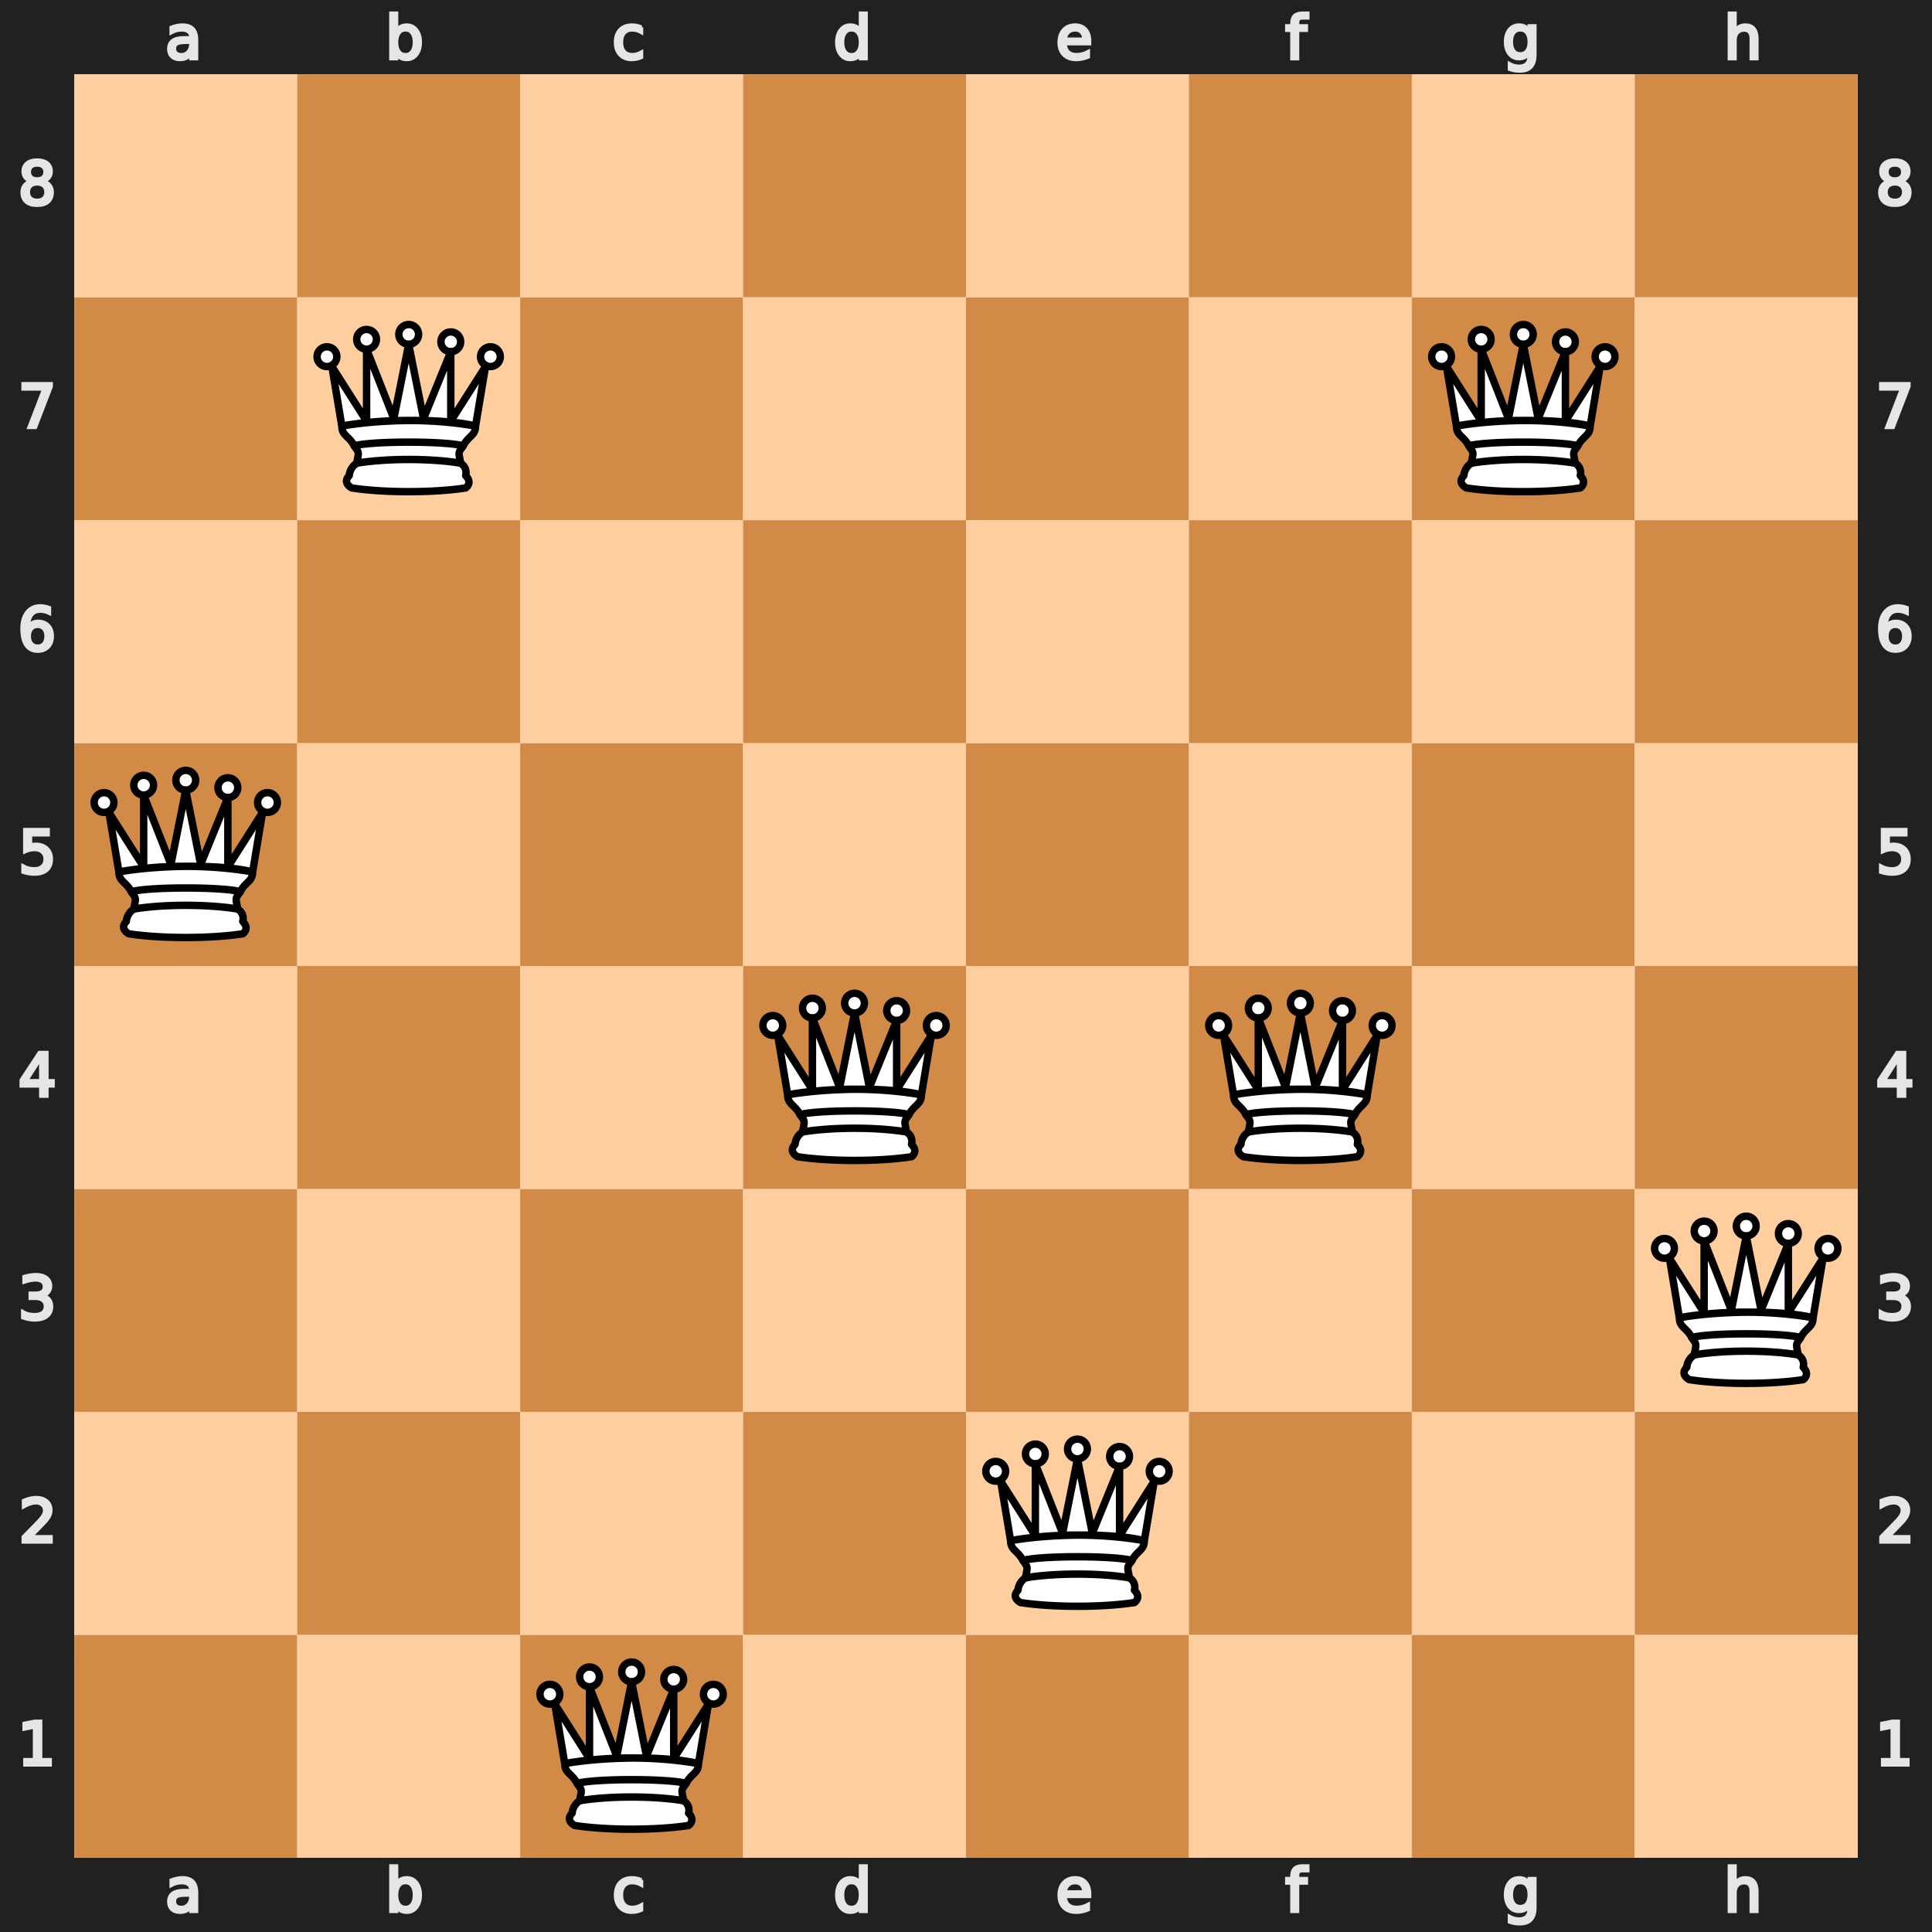
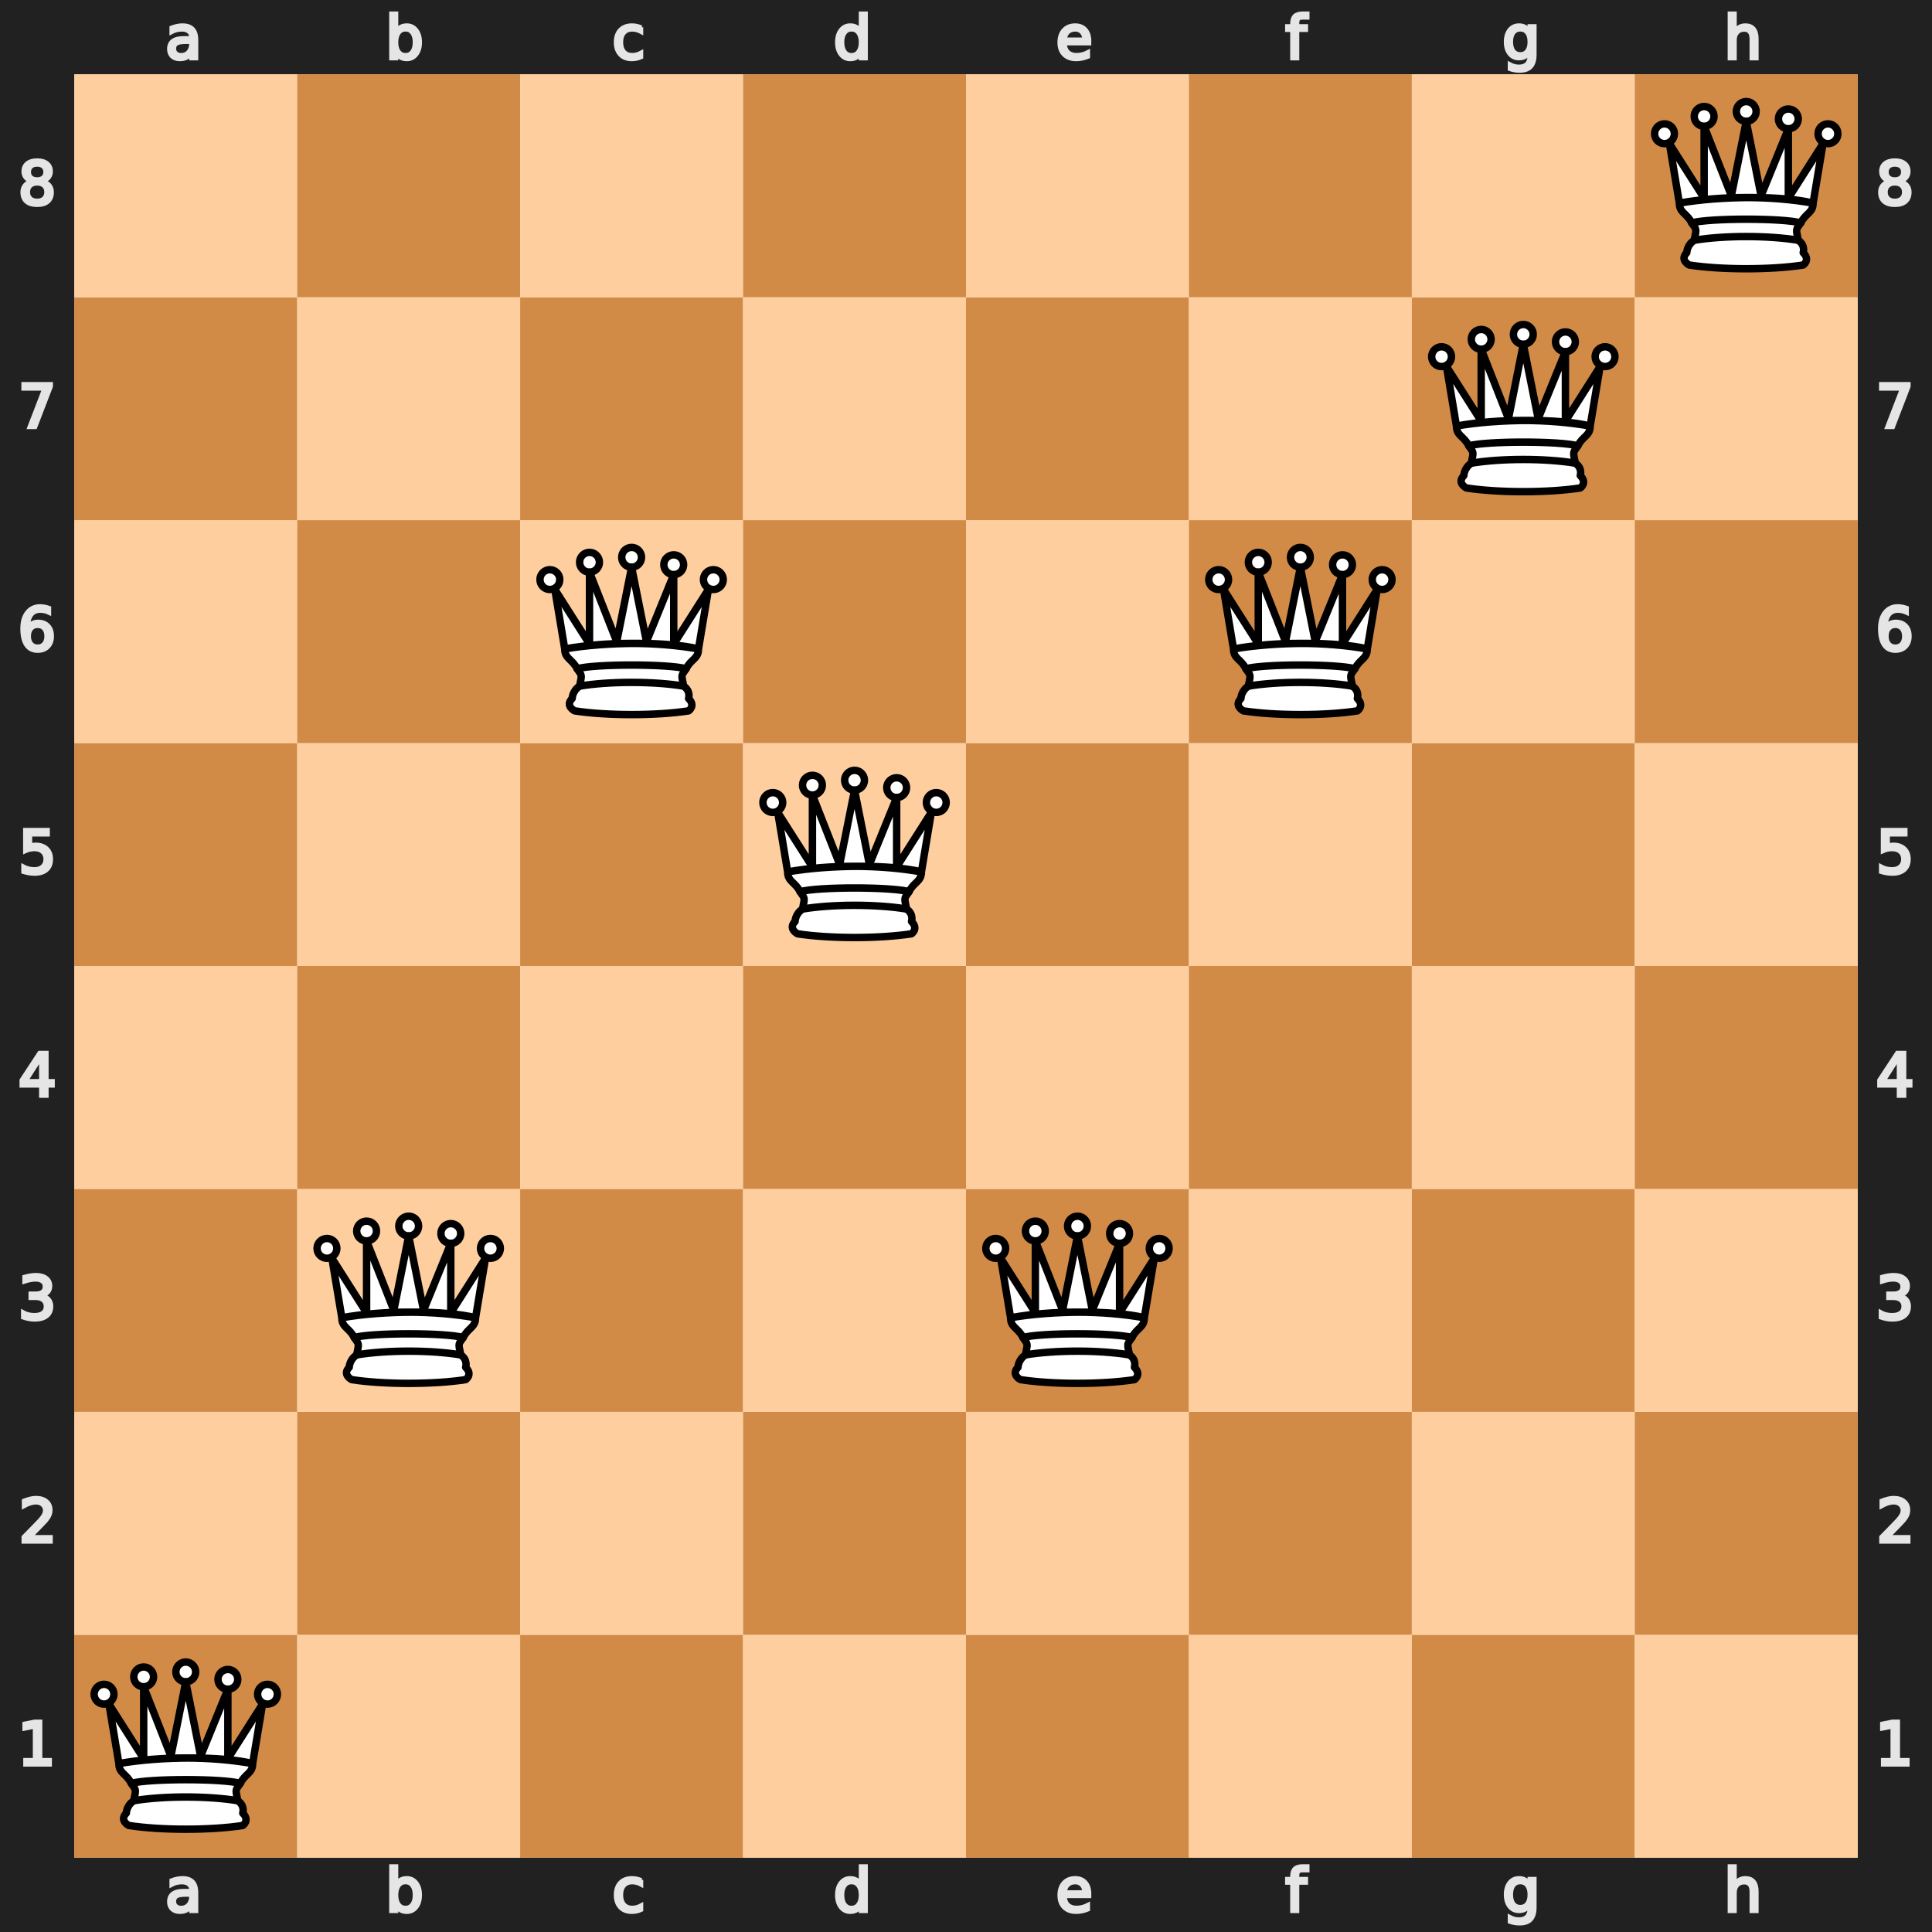
<svg xmlns="http://www.w3.org/2000/svg" xmlns:xlink="http://www.w3.org/1999/xlink" viewBox="0 0 390 390">
  <defs>
    <g id="white-queen" class="white queen" fill="#fff" fill-rule="evenodd" stroke="#000" stroke-width="1.5" stroke-linecap="round" stroke-linejoin="round">
      <path d="M8 12a2 2 0 1 1-4 0 2 2 0 1 1 4 0zM24.5 7.5a2 2 0 1 1-4 0 2 2 0 1 1 4 0zM41 12a2 2 0 1 1-4 0 2 2 0 1 1 4 0zM16 8.5a2 2 0 1 1-4 0 2 2 0 1 1 4 0zM33 9a2 2 0 1 1-4 0 2 2 0 1 1 4 0z" />
      <path d="M9 26c8.5-1.5 21-1.5 27 0l2-12-7 11V11l-5.5 13.5-3-15-3 15-5.5-14V25L7 14l2 12zM9 26c0 2 1.5 2 2.5 4 1 1.5 1 1 .5 3.5-1.5 1-1.5 2.5-1.5 2.5-1.5 1.5.5 2.5.5 2.5 6.5 1 16.5 1 23 0 0 0 1.5-1 0-2.5 0 0 .5-1.5-1-2.5-.5-2.5-.5-2 .5-3.5 1-2 2.5-2 2.5-4-8.5-1.5-18.5-1.5-27 0z" stroke-linecap="butt" />
      <path d="M11.5 30c3.5-1 18.5-1 22 0M12 33.5c6-1 15-1 21 0" fill="none" />
    </g>
  </defs>
  <rect x="7.5" y="7.5" width="375" height="375" fill="none" stroke="#212121" stroke-width="15" />
  <g transform="translate(20, 1) scale(0.75, 0.75)" fill="#e5e5e5" stroke="#e5e5e5">
    <path d="M23.328 10.016q-1.742 0-2.414.398-.672.398-.672 1.36 0 .765.5 1.218.508.445 1.375.445 1.196 0 1.914-.843.727-.852.727-2.258v-.32zm2.867-.594v4.992h-1.437v-1.328q-.492.797-1.227 1.18-.734.375-1.797.375-1.343 0-2.14-.75-.79-.758-.79-2.024 0-1.476.985-2.226.992-.75 2.953-.75h2.016V8.75q0-.992-.656-1.531-.649-.547-1.829-.547-.75 0-1.46.18-.711.18-1.368.539V6.062q.79-.304 1.532-.453.742-.156 1.445-.156 1.898 0 2.836.984.937.985.937 2.985z" />
  </g>
  <g transform="translate(20, 375) scale(0.75, 0.75)" fill="#e5e5e5" stroke="#e5e5e5">
    <path d="M23.328 10.016q-1.742 0-2.414.398-.672.398-.672 1.36 0 .765.5 1.218.508.445 1.375.445 1.196 0 1.914-.843.727-.852.727-2.258v-.32zm2.867-.594v4.992h-1.437v-1.328q-.492.797-1.227 1.18-.734.375-1.797.375-1.343 0-2.14-.75-.79-.758-.79-2.024 0-1.476.985-2.226.992-.75 2.953-.75h2.016V8.75q0-.992-.656-1.531-.649-.547-1.829-.547-.75 0-1.46.18-.711.18-1.368.539V6.062q.79-.304 1.532-.453.742-.156 1.445-.156 1.898 0 2.836.984.937.985.937 2.985z" />
  </g>
  <g transform="translate(65, 1) scale(0.75, 0.75)" fill="#e5e5e5" stroke="#e5e5e5">
    <path d="M24.922 10.047q0-1.586-.656-2.485-.649-.906-1.79-.906-1.14 0-1.796.906-.649.899-.649 2.485 0 1.586.649 2.492.656.898 1.797.898 1.14 0 1.789-.898.656-.906.656-2.492zm-4.89-3.055q.452-.781 1.14-1.156.695-.383 1.656-.383 1.594 0 2.586 1.266 1 1.265 1 3.328 0 2.062-1 3.328-.992 1.266-2.586 1.266-.96 0-1.656-.375-.688-.383-1.14-1.164v1.312h-1.446V2.258h1.445z" />
  </g>
  <g transform="translate(65, 375) scale(0.75, 0.75)" fill="#e5e5e5" stroke="#e5e5e5">
    <path d="M24.922 10.047q0-1.586-.656-2.485-.649-.906-1.79-.906-1.14 0-1.796.906-.649.899-.649 2.485 0 1.586.649 2.492.656.898 1.797.898 1.14 0 1.789-.898.656-.906.656-2.492zm-4.89-3.055q.452-.781 1.14-1.156.695-.383 1.656-.383 1.594 0 2.586 1.266 1 1.265 1 3.328 0 2.062-1 3.328-.992 1.266-2.586 1.266-.96 0-1.656-.375-.688-.383-1.14-1.164v1.312h-1.446V2.258h1.445z" />
  </g>
  <g transform="translate(110, 1) scale(0.75, 0.75)" fill="#e5e5e5" stroke="#e5e5e5">
    <path d="M25.96 6v1.344q-.608-.336-1.226-.5-.609-.172-1.234-.172-1.398 0-2.172.89-.773.883-.773 2.485 0 1.601.773 2.492.774.883 2.172.883.625 0 1.234-.164.618-.172 1.227-.508v1.328q-.602.281-1.25.422-.64.14-1.367.14-1.977 0-3.14-1.242-1.165-1.242-1.165-3.351 0-2.14 1.172-3.367 1.18-1.227 3.227-1.227.664 0 1.296.14.633.134 1.227.407z" />
  </g>
  <g transform="translate(110, 375) scale(0.75, 0.75)" fill="#e5e5e5" stroke="#e5e5e5">
    <path d="M25.96 6v1.344q-.608-.336-1.226-.5-.609-.172-1.234-.172-1.398 0-2.172.89-.773.883-.773 2.485 0 1.601.773 2.492.774.883 2.172.883.625 0 1.234-.164.618-.172 1.227-.508v1.328q-.602.281-1.25.422-.64.14-1.367.14-1.977 0-3.14-1.242-1.165-1.242-1.165-3.351 0-2.14 1.172-3.367 1.18-1.227 3.227-1.227.664 0 1.296.14.633.134 1.227.407z" />
  </g>
  <g transform="translate(155, 1) scale(0.75, 0.75)" fill="#e5e5e5" stroke="#e5e5e5">
    <path d="M24.973 6.992V2.258h1.437v12.156h-1.437v-1.312q-.453.78-1.149 1.164-.687.375-1.656.375-1.586 0-2.586-1.266-.992-1.266-.992-3.328 0-2.063.992-3.328 1-1.266 2.586-1.266.969 0 1.656.383.696.375 1.149 1.156zm-4.899 3.055q0 1.586.649 2.492.656.898 1.797.898 1.14 0 1.796-.898.657-.906.657-2.492 0-1.586-.657-2.485-.656-.906-1.796-.906-1.141 0-1.797.906-.649.899-.649 2.485z" />
  </g>
  <g transform="translate(155, 375) scale(0.75, 0.75)" fill="#e5e5e5" stroke="#e5e5e5">
    <path d="M24.973 6.992V2.258h1.437v12.156h-1.437v-1.312q-.453.78-1.149 1.164-.687.375-1.656.375-1.586 0-2.586-1.266-.992-1.266-.992-3.328 0-2.063.992-3.328 1-1.266 2.586-1.266.969 0 1.656.383.696.375 1.149 1.156zm-4.899 3.055q0 1.586.649 2.492.656.898 1.797.898 1.14 0 1.796-.898.657-.906.657-2.492 0-1.586-.657-2.485-.656-.906-1.796-.906-1.141 0-1.797.906-.649.899-.649 2.485z" />
  </g>
  <g transform="translate(200, 1) scale(0.75, 0.75)" fill="#e5e5e5" stroke="#e5e5e5">
    <path d="M26.555 9.68v.703h-6.61q.094 1.484.89 2.265.806.774 2.235.774.828 0 1.602-.203.781-.203 1.547-.61v1.36q-.774.328-1.586.5-.813.172-1.649.172-2.093 0-3.32-1.22-1.219-1.218-1.219-3.296 0-2.148 1.157-3.406 1.164-1.266 3.132-1.266 1.766 0 2.79 1.14 1.03 1.134 1.03 3.087zm-1.438-.422q-.015-1.18-.664-1.883-.64-.703-1.703-.703-1.203 0-1.93.68-.718.68-.828 1.914z" />
  </g>
  <g transform="translate(200, 375) scale(0.75, 0.75)" fill="#e5e5e5" stroke="#e5e5e5">
    <path d="M26.555 9.68v.703h-6.61q.094 1.484.89 2.265.806.774 2.235.774.828 0 1.602-.203.781-.203 1.547-.61v1.36q-.774.328-1.586.5-.813.172-1.649.172-2.093 0-3.32-1.22-1.219-1.218-1.219-3.296 0-2.148 1.157-3.406 1.164-1.266 3.132-1.266 1.766 0 2.79 1.14 1.03 1.134 1.03 3.087zm-1.438-.422q-.015-1.18-.664-1.883-.64-.703-1.703-.703-1.203 0-1.93.68-.718.68-.828 1.914z" />
  </g>
  <g transform="translate(245, 1) scale(0.75, 0.75)" fill="#e5e5e5" stroke="#e5e5e5">
    <path d="M25.285 2.258v1.195H23.91q-.773 0-1.078.313-.297.312-.297 1.125v.773h2.367v1.117h-2.367v7.633H21.09V6.781h-1.375V5.664h1.375v-.61q0-1.46.68-2.124.68-.672 2.156-.672z" />
  </g>
  <g transform="translate(245, 375) scale(0.75, 0.75)" fill="#e5e5e5" stroke="#e5e5e5">
    <path d="M25.285 2.258v1.195H23.91q-.773 0-1.078.313-.297.312-.297 1.125v.773h2.367v1.117h-2.367v7.633H21.09V6.781h-1.375V5.664h1.375v-.61q0-1.46.68-2.124.68-.672 2.156-.672z" />
  </g>
  <g transform="translate(290, 1) scale(0.75, 0.75)" fill="#e5e5e5" stroke="#e5e5e5">
    <path d="M24.973 9.937q0-1.562-.649-2.421-.64-.86-1.804-.86-1.157 0-1.805.86-.64.859-.64 2.421 0 1.555.64 2.415.648.859 1.805.859 1.164 0 1.804-.86.649-.859.649-2.414zm1.437 3.391q0 2.234-.992 3.32-.992 1.094-3.04 1.094-.757 0-1.429-.117-.672-.11-1.304-.344v-1.398q.632.344 1.25.508.617.164 1.257.164 1.414 0 2.118-.743.703-.734.703-2.226v-.711q-.446.773-1.141 1.156-.695.383-1.664.383-1.61 0-2.594-1.227-.984-1.226-.984-3.25 0-2.03.984-3.257.985-1.227 2.594-1.227.969 0 1.664.383t1.14 1.156V5.664h1.438z" />
  </g>
  <g transform="translate(290, 375) scale(0.75, 0.75)" fill="#e5e5e5" stroke="#e5e5e5">
    <path d="M24.973 9.937q0-1.562-.649-2.421-.64-.86-1.804-.86-1.157 0-1.805.86-.64.859-.64 2.421 0 1.555.64 2.415.648.859 1.805.859 1.164 0 1.804-.86.649-.859.649-2.414zm1.437 3.391q0 2.234-.992 3.32-.992 1.094-3.04 1.094-.757 0-1.429-.117-.672-.11-1.304-.344v-1.398q.632.344 1.25.508.617.164 1.257.164 1.414 0 2.118-.743.703-.734.703-2.226v-.711q-.446.773-1.141 1.156-.695.383-1.664.383-1.61 0-2.594-1.227-.984-1.226-.984-3.25 0-2.03.984-3.257.985-1.227 2.594-1.227.969 0 1.664.383t1.14 1.156V5.664h1.438z" />
  </g>
  <g transform="translate(335, 1) scale(0.75, 0.75)" fill="#e5e5e5" stroke="#e5e5e5">
    <path d="M26.164 9.133v5.281h-1.437V9.18q0-1.243-.485-1.86-.484-.617-1.453-.617-1.164 0-1.836.742-.672.742-.672 2.024v4.945h-1.445V2.258h1.445v4.765q.516-.789 1.211-1.18.703-.39 1.617-.39 1.508 0 2.282.938.773.93.773 2.742z" />
  </g>
  <g transform="translate(335, 375) scale(0.75, 0.75)" fill="#e5e5e5" stroke="#e5e5e5">
    <path d="M26.164 9.133v5.281h-1.437V9.18q0-1.243-.485-1.86-.484-.617-1.453-.617-1.164 0-1.836.742-.672.742-.672 2.024v4.945h-1.445V2.258h1.445v4.765q.516-.789 1.211-1.18.703-.39 1.617-.39 1.508 0 2.282.938.773.93.773 2.742z" />
  </g>
  <g transform="translate(0, 335) scale(0.75, 0.75)" fill="#e5e5e5" stroke="#e5e5e5">
    <path d="M6.754 26.996h2.578v-8.898l-2.805.562v-1.437l2.79-.563h1.578v10.336h2.578v1.328h-6.72z" />
  </g>
  <g transform="translate(375, 335) scale(0.75, 0.75)" fill="#e5e5e5" stroke="#e5e5e5">
    <path d="M6.754 26.996h2.578v-8.898l-2.805.562v-1.437l2.79-.563h1.578v10.336h2.578v1.328h-6.72z" />
  </g>
  <g transform="translate(0, 290) scale(0.75, 0.75)" fill="#e5e5e5" stroke="#e5e5e5">
    <path d="M8.195 26.996h5.508v1.328H6.297v-1.328q.898-.93 2.445-2.492 1.555-1.57 1.953-2.024.758-.851 1.055-1.437.305-.594.305-1.164 0-.93-.657-1.516-.648-.586-1.695-.586-.742 0-1.57.258-.82.258-1.758.781v-1.593q.953-.383 1.781-.578.828-.196 1.516-.196 1.812 0 2.89.906 1.079.907 1.079 2.422 0 .72-.274 1.368-.265.64-.976 1.515-.196.227-1.243 1.313-1.046 1.078-2.953 3.023z" />
  </g>
  <g transform="translate(375, 290) scale(0.75, 0.75)" fill="#e5e5e5" stroke="#e5e5e5">
    <path d="M8.195 26.996h5.508v1.328H6.297v-1.328q.898-.93 2.445-2.492 1.555-1.57 1.953-2.024.758-.851 1.055-1.437.305-.594.305-1.164 0-.93-.657-1.516-.648-.586-1.695-.586-.742 0-1.57.258-.82.258-1.758.781v-1.593q.953-.383 1.781-.578.828-.196 1.516-.196 1.812 0 2.89.906 1.079.907 1.079 2.422 0 .72-.274 1.368-.265.64-.976 1.515-.196.227-1.243 1.313-1.046 1.078-2.953 3.023z" />
  </g>
  <g transform="translate(0, 245) scale(0.75, 0.75)" fill="#e5e5e5" stroke="#e5e5e5">
    <path d="M11.434 22.035q1.132.242 1.765 1.008.64.766.64 1.89 0 1.727-1.187 2.672-1.187.946-3.375.946-.734 0-1.515-.149-.774-.14-1.602-.43V26.45q.656.383 1.438.578.78.196 1.632.196 1.485 0 2.258-.586.782-.586.782-1.703 0-1.032-.727-1.61-.719-.586-2.008-.586h-1.36v-1.297h1.423q1.164 0 1.78-.46.618-.47.618-1.344 0-.899-.64-1.375-.633-.485-1.82-.485-.65 0-1.391.141-.743.14-1.633.437V16.95q.898-.25 1.68-.375.788-.125 1.484-.125 1.797 0 2.844.82 1.046.813 1.046 2.204 0 .968-.554 1.64-.555.664-1.578.922z" />
  </g>
  <g transform="translate(375, 245) scale(0.75, 0.75)" fill="#e5e5e5" stroke="#e5e5e5">
    <path d="M11.434 22.035q1.132.242 1.765 1.008.64.766.64 1.89 0 1.727-1.187 2.672-1.187.946-3.375.946-.734 0-1.515-.149-.774-.14-1.602-.43V26.45q.656.383 1.438.578.78.196 1.632.196 1.485 0 2.258-.586.782-.586.782-1.703 0-1.032-.727-1.61-.719-.586-2.008-.586h-1.36v-1.297h1.423q1.164 0 1.78-.46.618-.47.618-1.344 0-.899-.64-1.375-.633-.485-1.82-.485-.65 0-1.391.141-.743.14-1.633.437V16.95q.898-.25 1.68-.375.788-.125 1.484-.125 1.797 0 2.844.82 1.046.813 1.046 2.204 0 .968-.554 1.64-.555.664-1.578.922z" />
  </g>
  <g transform="translate(0, 200) scale(0.75, 0.75)" fill="#e5e5e5" stroke="#e5e5e5">
    <path d="M11.016 18.035L7.03 24.262h3.985zm-.414-1.375h1.984v7.602h1.664v1.312h-1.664v2.75h-1.57v-2.75H5.75v-1.523z" />
  </g>
  <g transform="translate(375, 200) scale(0.75, 0.75)" fill="#e5e5e5" stroke="#e5e5e5">
    <path d="M11.016 18.035L7.03 24.262h3.985zm-.414-1.375h1.984v7.602h1.664v1.312h-1.664v2.75h-1.57v-2.75H5.75v-1.523z" />
  </g>
  <g transform="translate(0, 155) scale(0.75, 0.75)" fill="#e5e5e5" stroke="#e5e5e5">
    <path d="M6.719 16.66h6.195v1.328h-4.75v2.86q.344-.118.688-.172.343-.063.687-.063 1.953 0 3.094 1.07 1.14 1.07 1.14 2.899 0 1.883-1.171 2.93-1.172 1.039-3.305 1.039-.735 0-1.5-.125-.758-.125-1.57-.375v-1.586q.703.383 1.453.57.75.188 1.586.188 1.351 0 2.14-.711.79-.711.79-1.93 0-1.219-.79-1.93-.789-.71-2.14-.71-.633 0-1.266.14-.625.14-1.281.438z" />
  </g>
  <g transform="translate(375, 155) scale(0.75, 0.75)" fill="#e5e5e5" stroke="#e5e5e5">
    <path d="M6.719 16.66h6.195v1.328h-4.75v2.86q.344-.118.688-.172.343-.063.687-.063 1.953 0 3.094 1.07 1.14 1.07 1.14 2.899 0 1.883-1.171 2.93-1.172 1.039-3.305 1.039-.735 0-1.5-.125-.758-.125-1.57-.375v-1.586q.703.383 1.453.57.75.188 1.586.188 1.351 0 2.14-.711.79-.711.79-1.93 0-1.219-.79-1.93-.789-.71-2.14-.71-.633 0-1.266.14-.625.14-1.281.438z" />
  </g>
  <g transform="translate(0, 110) scale(0.75, 0.75)" fill="#e5e5e5" stroke="#e5e5e5">
    <path d="M10.137 21.863q-1.063 0-1.688.727-.617.726-.617 1.992 0 1.258.617 1.992.625.727 1.688.727 1.062 0 1.68-.727.624-.734.624-1.992 0-1.266-.625-1.992-.617-.727-1.68-.727zm3.133-4.945v1.437q-.594-.28-1.204-.43-.601-.148-1.195-.148-1.562 0-2.39 1.055-.82 1.055-.938 3.188.46-.68 1.156-1.04.696-.367 1.531-.367 1.758 0 2.774 1.07 1.023 1.063 1.023 2.899 0 1.797-1.062 2.883-1.063 1.086-2.828 1.086-2.024 0-3.094-1.547-1.07-1.555-1.07-4.5 0-2.766 1.312-4.406 1.313-1.649 3.524-1.649.593 0 1.195.117.61.118 1.266.352z" />
  </g>
  <g transform="translate(375, 110) scale(0.75, 0.75)" fill="#e5e5e5" stroke="#e5e5e5">
    <path d="M10.137 21.863q-1.063 0-1.688.727-.617.726-.617 1.992 0 1.258.617 1.992.625.727 1.688.727 1.062 0 1.68-.727.624-.734.624-1.992 0-1.266-.625-1.992-.617-.727-1.68-.727zm3.133-4.945v1.437q-.594-.28-1.204-.43-.601-.148-1.195-.148-1.562 0-2.39 1.055-.82 1.055-.938 3.188.46-.68 1.156-1.04.696-.367 1.531-.367 1.758 0 2.774 1.07 1.023 1.063 1.023 2.899 0 1.797-1.062 2.883-1.063 1.086-2.828 1.086-2.024 0-3.094-1.547-1.07-1.555-1.07-4.5 0-2.766 1.312-4.406 1.313-1.649 3.524-1.649.593 0 1.195.117.61.118 1.266.352z" />
  </g>
  <g transform="translate(0, 65) scale(0.75, 0.75)" fill="#e5e5e5" stroke="#e5e5e5">
    <path d="M6.25 16.66h7.5v.672L9.516 28.324H7.867l3.985-10.336H6.25z" />
  </g>
  <g transform="translate(375, 65) scale(0.75, 0.75)" fill="#e5e5e5" stroke="#e5e5e5">
    <path d="M6.25 16.66h7.5v.672L9.516 28.324H7.867l3.985-10.336H6.25z" />
  </g>
  <g transform="translate(0, 20) scale(0.75, 0.75)" fill="#e5e5e5" stroke="#e5e5e5">
    <path d="M10 22.785q-1.125 0-1.773.602-.641.601-.641 1.656t.64 1.656q.649.602 1.774.602t1.773-.602q.649-.61.649-1.656 0-1.055-.649-1.656-.64-.602-1.773-.602zm-1.578-.672q-1.016-.25-1.586-.945-.563-.695-.563-1.695 0-1.399.993-2.211 1-.813 2.734-.813 1.742 0 2.734.813.993.812.993 2.21 0 1-.57 1.696-.563.695-1.571.945 1.14.266 1.773 1.04.641.773.641 1.89 0 1.695-1.04 2.602-1.03.906-2.96.906t-2.969-.906Q6 26.738 6 25.043q0-1.117.64-1.89.641-.774 1.782-1.04zm-.578-2.492q0 .906.562 1.414.57.508 1.594.508 1.016 0 1.586-.508.578-.508.578-1.414 0-.906-.578-1.414-.57-.508-1.586-.508-1.023 0-1.594.508-.562.508-.562 1.414z" />
  </g>
  <g transform="translate(375, 20) scale(0.75, 0.75)" fill="#e5e5e5" stroke="#e5e5e5">
    <path d="M10 22.785q-1.125 0-1.773.602-.641.601-.641 1.656t.64 1.656q.649.602 1.774.602t1.773-.602q.649-.61.649-1.656 0-1.055-.649-1.656-.64-.602-1.773-.602zm-1.578-.672q-1.016-.25-1.586-.945-.563-.695-.563-1.695 0-1.399.993-2.211 1-.813 2.734-.813 1.742 0 2.734.813.993.812.993 2.21 0 1-.57 1.696-.563.695-1.571.945 1.14.266 1.773 1.04.641.773.641 1.89 0 1.695-1.04 2.602-1.03.906-2.96.906t-2.969-.906Q6 26.738 6 25.043q0-1.117.64-1.89.641-.774 1.782-1.04zm-.578-2.492q0 .906.562 1.414.57.508 1.594.508 1.016 0 1.586-.508.578-.508.578-1.414 0-.906-.578-1.414-.57-.508-1.586-.508-1.023 0-1.594.508-.562.508-.562 1.414z" />
  </g>
  <rect x="15" y="330" width="45" height="45" class="square dark a1" stroke="none" fill="#d18b47" />
  <rect x="60" y="330" width="45" height="45" class="square light b1" stroke="none" fill="#ffce9e" />
  <rect x="105" y="330" width="45" height="45" class="square dark c1" stroke="none" fill="#d18b47" />
  <rect x="150" y="330" width="45" height="45" class="square light d1" stroke="none" fill="#ffce9e" />
  <rect x="195" y="330" width="45" height="45" class="square dark e1" stroke="none" fill="#d18b47" />
  <rect x="240" y="330" width="45" height="45" class="square light f1" stroke="none" fill="#ffce9e" />
  <rect x="285" y="330" width="45" height="45" class="square dark g1" stroke="none" fill="#d18b47" />
  <rect x="330" y="330" width="45" height="45" class="square light h1" stroke="none" fill="#ffce9e" />
  <rect x="15" y="285" width="45" height="45" class="square light a2" stroke="none" fill="#ffce9e" />
  <rect x="60" y="285" width="45" height="45" class="square dark b2" stroke="none" fill="#d18b47" />
  <rect x="105" y="285" width="45" height="45" class="square light c2" stroke="none" fill="#ffce9e" />
  <rect x="150" y="285" width="45" height="45" class="square dark d2" stroke="none" fill="#d18b47" />
  <rect x="195" y="285" width="45" height="45" class="square light e2" stroke="none" fill="#ffce9e" />
  <rect x="240" y="285" width="45" height="45" class="square dark f2" stroke="none" fill="#d18b47" />
  <rect x="285" y="285" width="45" height="45" class="square light g2" stroke="none" fill="#ffce9e" />
  <rect x="330" y="285" width="45" height="45" class="square dark h2" stroke="none" fill="#d18b47" />
  <rect x="15" y="240" width="45" height="45" class="square dark a3" stroke="none" fill="#d18b47" />
  <rect x="60" y="240" width="45" height="45" class="square light b3" stroke="none" fill="#ffce9e" />
  <rect x="105" y="240" width="45" height="45" class="square dark c3" stroke="none" fill="#d18b47" />
  <rect x="150" y="240" width="45" height="45" class="square light d3" stroke="none" fill="#ffce9e" />
  <rect x="195" y="240" width="45" height="45" class="square dark e3" stroke="none" fill="#d18b47" />
  <rect x="240" y="240" width="45" height="45" class="square light f3" stroke="none" fill="#ffce9e" />
  <rect x="285" y="240" width="45" height="45" class="square dark g3" stroke="none" fill="#d18b47" />
  <rect x="330" y="240" width="45" height="45" class="square light h3" stroke="none" fill="#ffce9e" />
  <rect x="15" y="195" width="45" height="45" class="square light a4" stroke="none" fill="#ffce9e" />
  <rect x="60" y="195" width="45" height="45" class="square dark b4" stroke="none" fill="#d18b47" />
  <rect x="105" y="195" width="45" height="45" class="square light c4" stroke="none" fill="#ffce9e" />
  <rect x="150" y="195" width="45" height="45" class="square dark d4" stroke="none" fill="#d18b47" />
  <rect x="195" y="195" width="45" height="45" class="square light e4" stroke="none" fill="#ffce9e" />
  <rect x="240" y="195" width="45" height="45" class="square dark f4" stroke="none" fill="#d18b47" />
  <rect x="285" y="195" width="45" height="45" class="square light g4" stroke="none" fill="#ffce9e" />
  <rect x="330" y="195" width="45" height="45" class="square dark h4" stroke="none" fill="#d18b47" />
  <rect x="15" y="150" width="45" height="45" class="square dark a5" stroke="none" fill="#d18b47" />
  <rect x="60" y="150" width="45" height="45" class="square light b5" stroke="none" fill="#ffce9e" />
  <rect x="105" y="150" width="45" height="45" class="square dark c5" stroke="none" fill="#d18b47" />
  <rect x="150" y="150" width="45" height="45" class="square light d5" stroke="none" fill="#ffce9e" />
  <rect x="195" y="150" width="45" height="45" class="square dark e5" stroke="none" fill="#d18b47" />
  <rect x="240" y="150" width="45" height="45" class="square light f5" stroke="none" fill="#ffce9e" />
  <rect x="285" y="150" width="45" height="45" class="square dark g5" stroke="none" fill="#d18b47" />
  <rect x="330" y="150" width="45" height="45" class="square light h5" stroke="none" fill="#ffce9e" />
  <rect x="15" y="105" width="45" height="45" class="square light a6" stroke="none" fill="#ffce9e" />
  <rect x="60" y="105" width="45" height="45" class="square dark b6" stroke="none" fill="#d18b47" />
  <rect x="105" y="105" width="45" height="45" class="square light c6" stroke="none" fill="#ffce9e" />
  <rect x="150" y="105" width="45" height="45" class="square dark d6" stroke="none" fill="#d18b47" />
  <rect x="195" y="105" width="45" height="45" class="square light e6" stroke="none" fill="#ffce9e" />
  <rect x="240" y="105" width="45" height="45" class="square dark f6" stroke="none" fill="#d18b47" />
  <rect x="285" y="105" width="45" height="45" class="square light g6" stroke="none" fill="#ffce9e" />
  <rect x="330" y="105" width="45" height="45" class="square dark h6" stroke="none" fill="#d18b47" />
  <rect x="15" y="60" width="45" height="45" class="square dark a7" stroke="none" fill="#d18b47" />
  <rect x="60" y="60" width="45" height="45" class="square light b7" stroke="none" fill="#ffce9e" />
  <rect x="105" y="60" width="45" height="45" class="square dark c7" stroke="none" fill="#d18b47" />
  <rect x="150" y="60" width="45" height="45" class="square light d7" stroke="none" fill="#ffce9e" />
  <rect x="195" y="60" width="45" height="45" class="square dark e7" stroke="none" fill="#d18b47" />
  <rect x="240" y="60" width="45" height="45" class="square light f7" stroke="none" fill="#ffce9e" />
  <rect x="285" y="60" width="45" height="45" class="square dark g7" stroke="none" fill="#d18b47" />
  <rect x="330" y="60" width="45" height="45" class="square light h7" stroke="none" fill="#ffce9e" />
  <rect x="15" y="15" width="45" height="45" class="square light a8" stroke="none" fill="#ffce9e" />
  <rect x="60" y="15" width="45" height="45" class="square dark b8" stroke="none" fill="#d18b47" />
  <rect x="105" y="15" width="45" height="45" class="square light c8" stroke="none" fill="#ffce9e" />
  <rect x="150" y="15" width="45" height="45" class="square dark d8" stroke="none" fill="#d18b47" />
  <rect x="195" y="15" width="45" height="45" class="square light e8" stroke="none" fill="#ffce9e" />
  <rect x="240" y="15" width="45" height="45" class="square dark f8" stroke="none" fill="#d18b47" />
  <rect x="285" y="15" width="45" height="45" class="square light g8" stroke="none" fill="#ffce9e" />
  <rect x="330" y="15" width="45" height="45" class="square dark h8" stroke="none" fill="#d18b47" />
-   <use href="#white-queen" xlink:href="#white-queen" transform="translate(105, 330)" />
-   <use href="#white-queen" xlink:href="#white-queen" transform="translate(195, 285)" />
-   <use href="#white-queen" xlink:href="#white-queen" transform="translate(330, 240)" />
-   <use href="#white-queen" xlink:href="#white-queen" transform="translate(150, 195)" />
-   <use href="#white-queen" xlink:href="#white-queen" transform="translate(240, 195)" />
-   <use href="#white-queen" xlink:href="#white-queen" transform="translate(15, 150)" />
-   <use href="#white-queen" xlink:href="#white-queen" transform="translate(60, 60)" />
+   <use href="#white-queen" xlink:href="#white-queen" transform="translate(15, 330)" />
+   <use href="#white-queen" xlink:href="#white-queen" transform="translate(60, 240)" />
+   <use href="#white-queen" xlink:href="#white-queen" transform="translate(195, 240)" />
+   <use href="#white-queen" xlink:href="#white-queen" transform="translate(150, 150)" />
+   <use href="#white-queen" xlink:href="#white-queen" transform="translate(105, 105)" />
+   <use href="#white-queen" xlink:href="#white-queen" transform="translate(240, 105)" />
  <use href="#white-queen" xlink:href="#white-queen" transform="translate(285, 60)" />
+   <use href="#white-queen" xlink:href="#white-queen" transform="translate(330, 15)" />
</svg>
